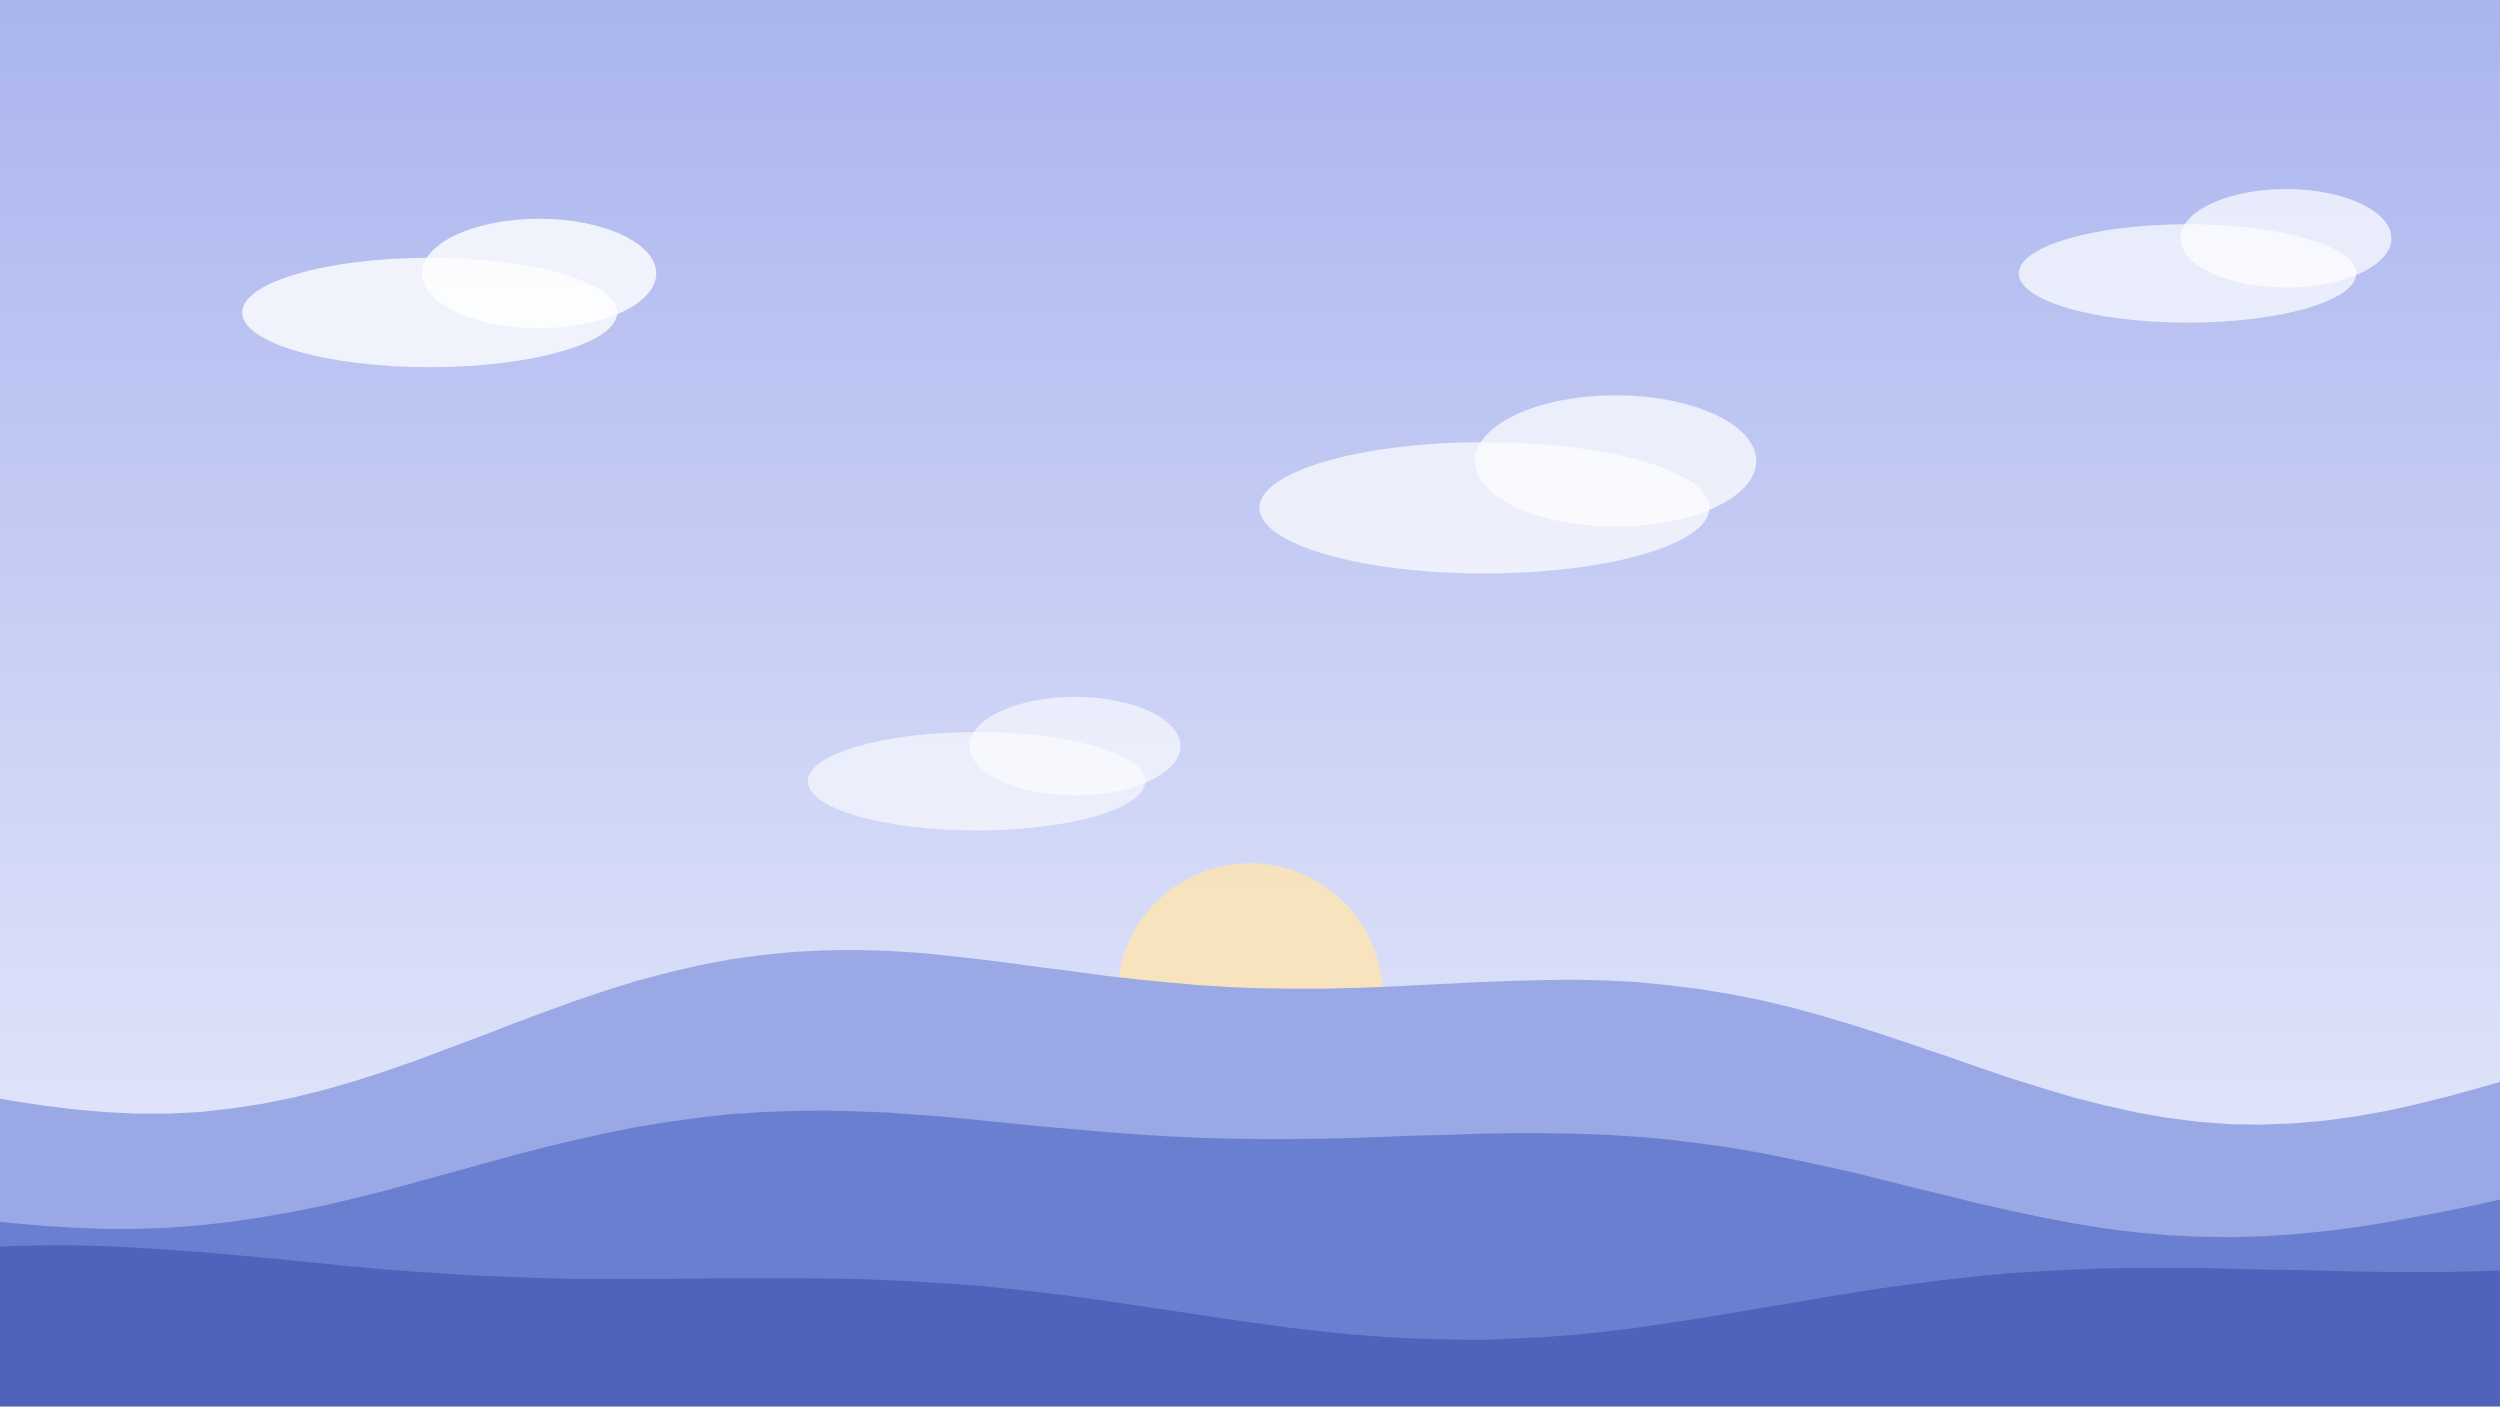
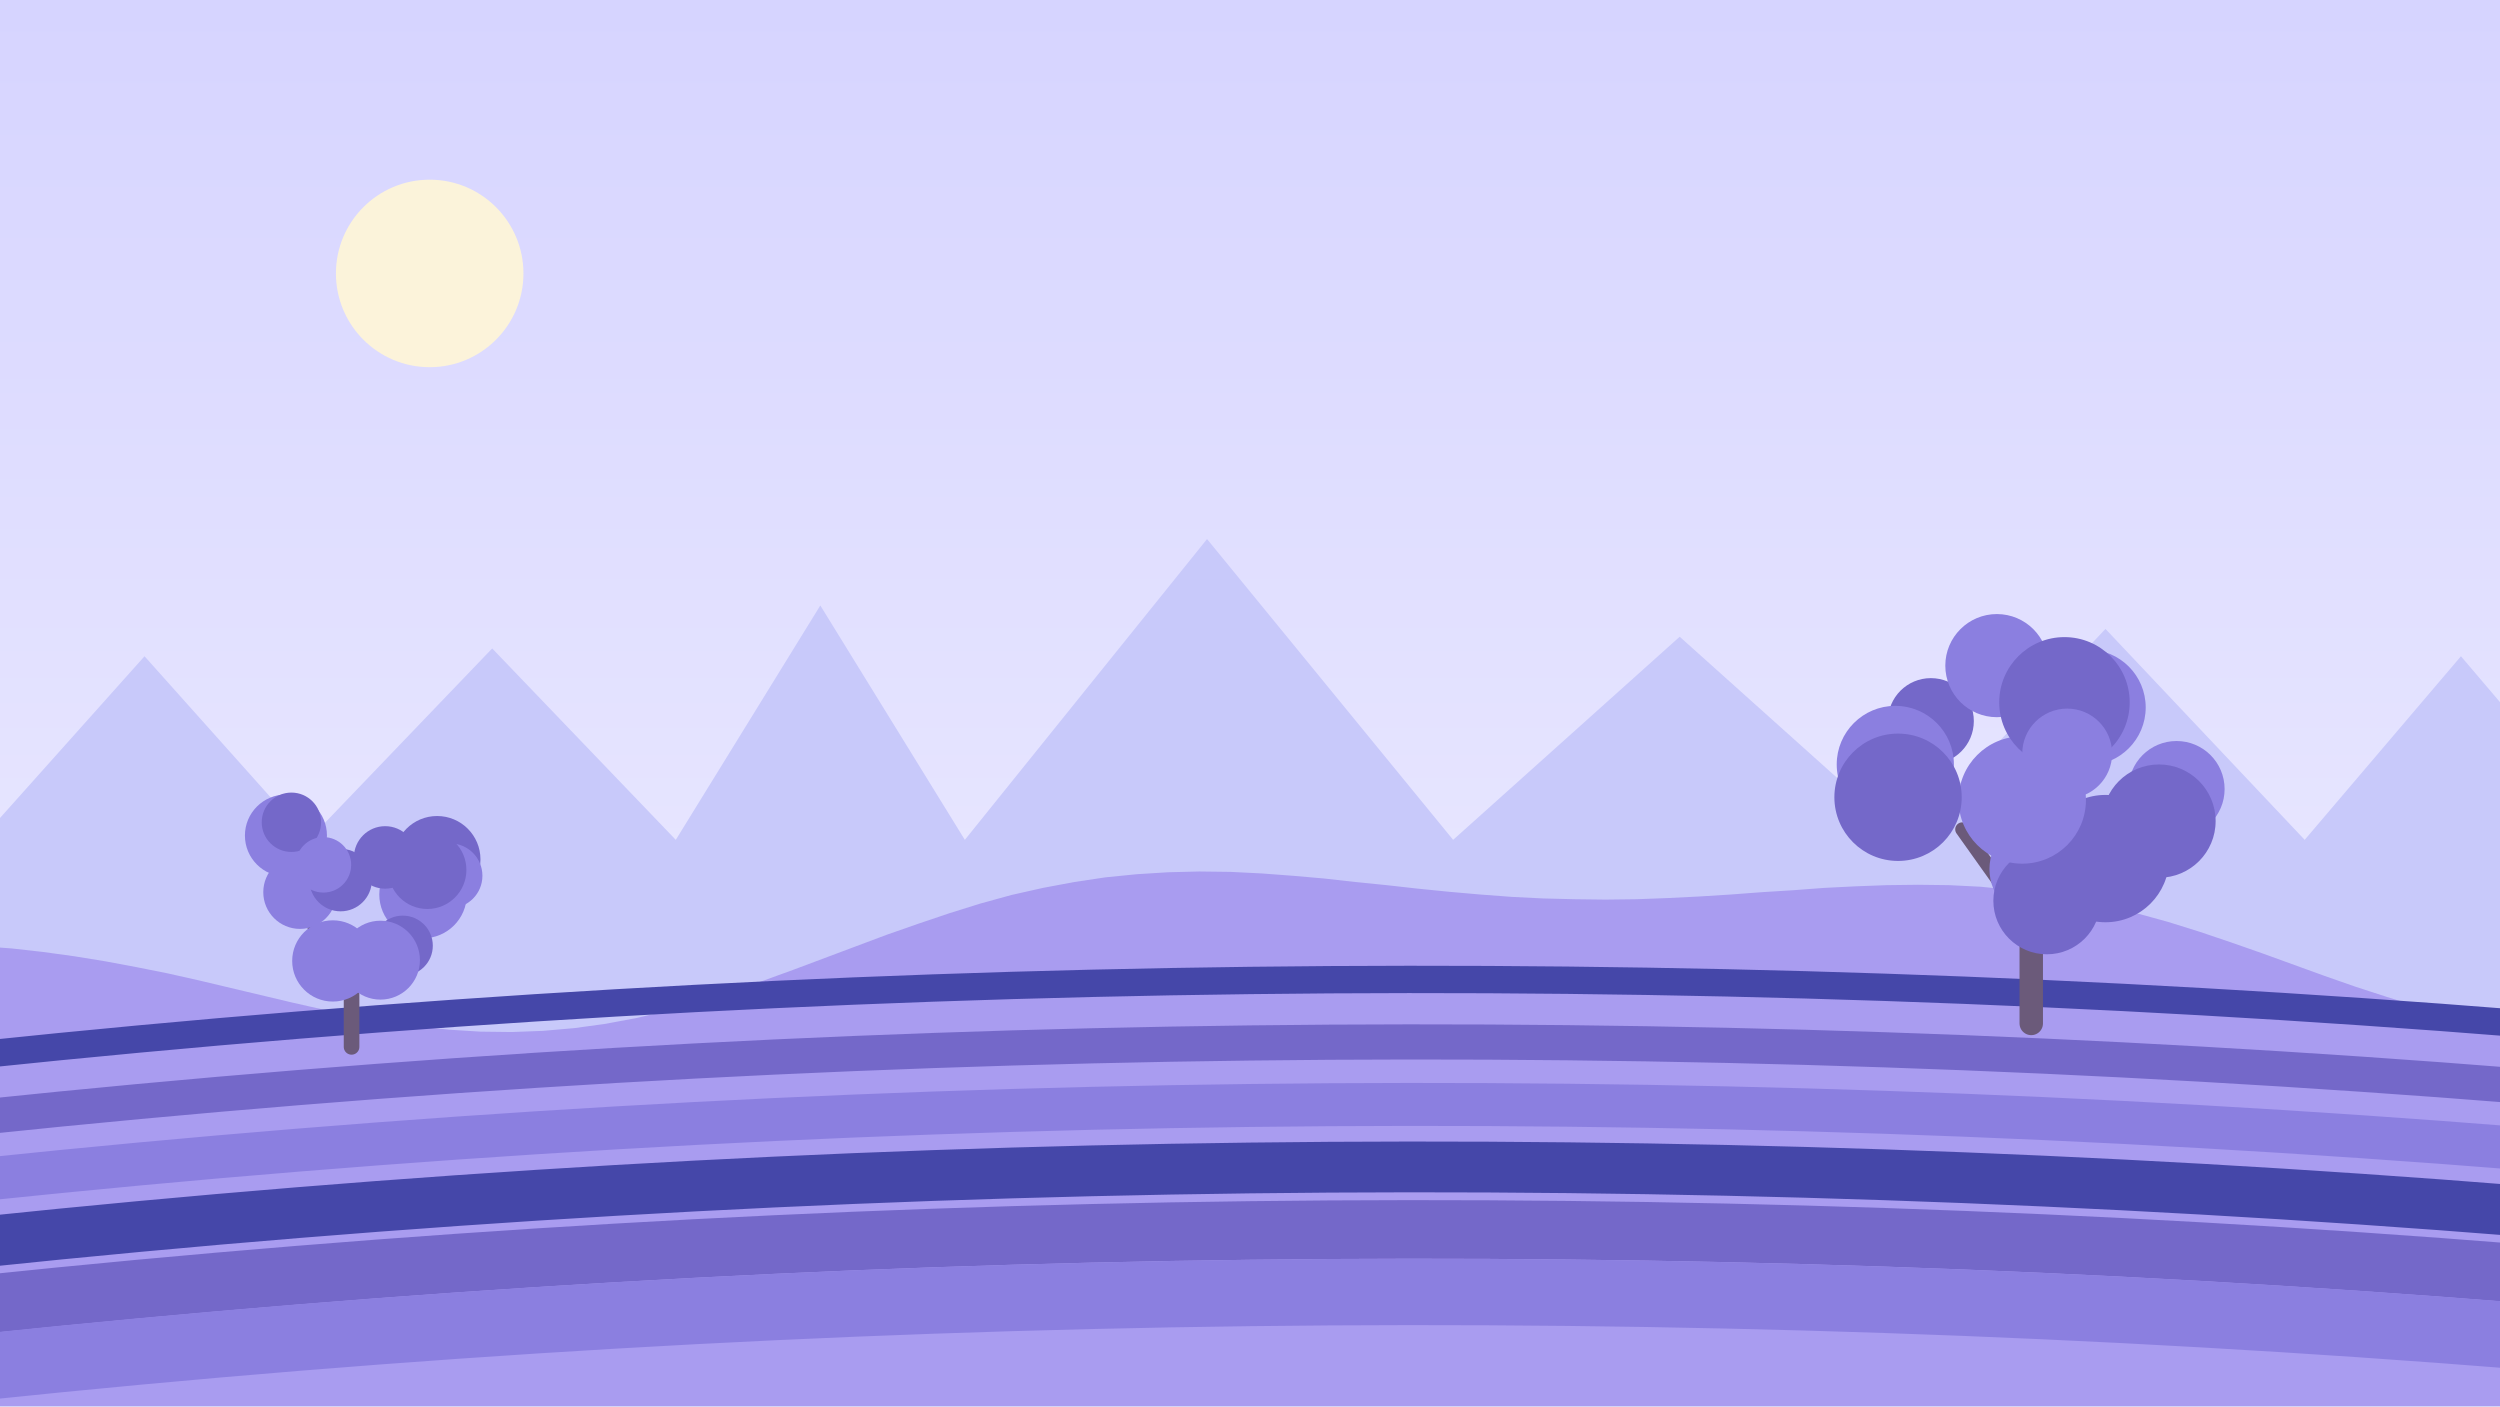
<svg xmlns="http://www.w3.org/2000/svg" viewBox="0 0 640 360" preserveAspectRatio="xMidYMax slice">
  <defs>
-     <linearGradient id="w108" x1="0" y1="0" x2="0" y2="1">
-       <stop offset="0" stop-color="#aab5ee" />
-       <stop offset="1" stop-color="#eceffc" />
+     <linearGradient id="w103" x1="0" y1="0" x2="0" y2="1">
+       <stop offset="0" stop-color="#d6d4ff" />
+       <stop offset="1" stop-color="#f1f0ff" />
    </linearGradient>
  </defs>
-   <rect width="640" height="360" fill="url(#w108)" />
-   <ellipse cx="110" cy="80" rx="48.0" ry="14.0" fill="#fff" opacity="0.8" />
-   <ellipse cx="138.0" cy="70.0" rx="30.0" ry="14.0" fill="#fff" opacity="0.8" />
-   <ellipse cx="380" cy="130" rx="57.6" ry="16.8" fill="#fff" opacity="0.7" />
-   <ellipse cx="413.6" cy="118.0" rx="36.0" ry="16.8" fill="#fff" opacity="0.7" />
-   <ellipse cx="560" cy="70" rx="43.2" ry="12.6" fill="#fff" opacity="0.7" />
-   <ellipse cx="585.2" cy="61.0" rx="27.0" ry="12.6" fill="#fff" opacity="0.7" />
-   <ellipse cx="250" cy="200" rx="43.2" ry="12.6" fill="#fff" opacity="0.6" />
-   <ellipse cx="275.2" cy="191.0" rx="27.0" ry="12.6" fill="#fff" opacity="0.6" />
-   <circle cx="320" cy="255" r="34" fill="#ffe6b0" opacity="0.8" />
-   <path d="M-5 360 L-5 262 L-5 280.3 L3 281.8 L11 283.0 L19 284.0 L27 284.7 L35 285.1 L43 285.1 L51 284.7 L59 283.8 L67 282.6 L75 281.0 L83 279.0 L91 276.7 L99 274.1 L107 271.3 L115 268.3 L123 265.3 L131 262.2 L139 259.2 L147 256.3 L155 253.6 L163 251.1 L171 249.0 L179 247.1 L187 245.6 L195 244.5 L203 243.7 L211 243.3 L219 243.2 L227 243.4 L235 243.9 L243 244.7 L251 245.6 L259 246.6 L267 247.7 L275 248.7 L283 249.8 L291 250.7 L299 251.5 L307 252.2 L315 252.7 L323 253.0 L331 253.1 L339 253.1 L347 252.9 L355 252.6 L363 252.2 L371 251.8 L379 251.4 L387 251.1 L395 250.9 L403 250.8 L411 251.0 L419 251.4 L427 252.2 L435 253.2 L443 254.5 L451 256.1 L459 258.0 L467 260.2 L475 262.6 L483 265.2 L491 267.9 L499 270.6 L507 273.4 L515 276.1 L523 278.6 L531 281.0 L539 283.0 L547 284.8 L555 286.2 L563 287.2 L571 287.8 L579 287.9 L587 287.6 L595 286.9 L603 285.8 L611 284.4 L619 282.6 L627 280.6 L635 278.4 L643 276.1 L645 360Z" fill="#9aa8e6" opacity="1" />
-   <path d="M-5 360 L-5 298 L-5 312.2 L3 313.1 L11 313.8 L19 314.3 L27 314.6 L35 314.6 L43 314.3 L51 313.7 L59 312.8 L67 311.6 L75 310.2 L83 308.6 L91 306.7 L99 304.7 L107 302.5 L115 300.3 L123 298.1 L131 295.9 L139 293.8 L147 291.9 L155 290.1 L163 288.5 L171 287.2 L179 286.1 L187 285.2 L195 284.7 L203 284.4 L211 284.3 L219 284.5 L227 284.8 L235 285.4 L243 286.0 L251 286.8 L259 287.6 L267 288.4 L275 289.1 L283 289.8 L291 290.4 L299 290.9 L307 291.3 L315 291.5 L323 291.6 L331 291.6 L339 291.5 L347 291.3 L355 291.0 L363 290.7 L371 290.5 L379 290.2 L387 290.1 L395 290.1 L403 290.2 L411 290.5 L419 291.0 L427 291.7 L435 292.7 L443 293.8 L451 295.2 L459 296.8 L467 298.5 L475 300.3 L483 302.3 L491 304.3 L499 306.2 L507 308.2 L515 310.0 L523 311.7 L531 313.2 L539 314.5 L547 315.5 L555 316.2 L563 316.6 L571 316.7 L579 316.5 L587 316.0 L595 315.2 L603 314.2 L611 312.9 L619 311.4 L627 309.9 L635 308.2 L643 306.4 L645 360Z" fill="#6b7fd0" opacity="1" />
-   <path d="M-5 360 L-5 330 L-5 319.4 L3 319.0 L11 318.8 L19 318.8 L27 319.0 L35 319.4 L43 319.9 L51 320.5 L59 321.2 L67 321.9 L75 322.7 L83 323.5 L91 324.3 L99 325.0 L107 325.6 L115 326.1 L123 326.6 L131 326.9 L139 327.2 L147 327.4 L155 327.4 L163 327.4 L171 327.4 L179 327.3 L187 327.2 L195 327.2 L203 327.2 L211 327.3 L219 327.4 L227 327.7 L235 328.1 L243 328.6 L251 329.2 L259 330.0 L267 330.9 L275 331.9 L283 333.0 L291 334.2 L299 335.4 L307 336.6 L315 337.8 L323 338.9 L331 340.0 L339 340.9 L347 341.7 L355 342.3 L363 342.7 L371 342.9 L379 343.0 L387 342.7 L395 342.3 L403 341.7 L411 340.9 L419 339.9 L427 338.7 L435 337.5 L443 336.2 L451 334.8 L459 333.5 L467 332.1 L475 330.8 L483 329.6 L491 328.5 L499 327.5 L507 326.6 L515 325.9 L523 325.4 L531 325.0 L539 324.7 L547 324.6 L555 324.6 L563 324.6 L571 324.8 L579 325.0 L587 325.1 L595 325.3 L603 325.5 L611 325.6 L619 325.6 L627 325.6 L635 325.4 L643 325.2 L645 360Z" fill="#4f63bb" opacity="1" />
+   <rect width="640" height="360" fill="url(#w103)" />
+   <circle cx="110" cy="70" r="24" fill="#fff6d6" opacity="0.9" />
+   <path d="M-5 360 L-5 215 L37 168 L79 215 L126 166 L173 215 L210 155 L247 215 L309 138 L372 215 L430 163 L488 215 L539 161 L590 215 L630 168 L670 215 L700 360Z" fill="#c8c9fa" />
+   <path d="M-5 360 L-5 240 L-5 242.2 L3 242.8 L11 243.7 L19 244.8 L27 246.1 L35 247.6 L43 249.2 L51 251.0 L59 252.9 L67 254.8 L75 256.7 L83 258.5 L91 260.2 L99 261.6 L107 262.8 L115 263.6 L123 264.1 L131 264.2 L139 263.9 L147 263.2 L155 262.1 L163 260.6 L171 258.7 L179 256.4 L187 253.9 L195 251.2 L203 248.3 L211 245.3 L219 242.3 L227 239.3 L235 236.5 L243 233.8 L251 231.3 L259 229.1 L267 227.3 L275 225.8 L283 224.6 L291 223.8 L299 223.3 L307 223.1 L315 223.2 L323 223.6 L331 224.2 L339 224.9 L347 225.8 L355 226.6 L363 227.5 L371 228.3 L379 229.0 L387 229.6 L395 230.0 L403 230.2 L411 230.3 L419 230.2 L427 229.9 L435 229.5 L443 229.0 L451 228.4 L459 227.9 L467 227.3 L475 226.9 L483 226.6 L491 226.5 L499 226.6 L507 227.0 L515 227.8 L523 228.8 L531 230.1 L539 231.8 L547 233.8 L555 236.0 L563 238.5 L571 241.2 L579 244.0 L587 246.9 L595 249.8 L603 252.6 L611 255.2 L619 257.7 L627 259.9 L635 261.8 L643 263.3 L645 360Z" fill="#a99cf0" opacity="1" />
+   <path d="M-5 270 Q320 236 645 262" stroke="#4547a9" stroke-width="7" fill="none" stroke-linecap="round" />
+   <path d="M-5 286 Q320 252 645 278" stroke="#7468c9" stroke-width="9" fill="none" stroke-linecap="round" />
+   <path d="M-5 302 Q320 268 645 294" stroke="#8b7fe0" stroke-width="11" fill="none" stroke-linecap="round" />
+   <path d="M-5 318 Q320 284 645 310" stroke="#4547a9" stroke-width="13" fill="none" stroke-linecap="round" />
+   <path d="M-5 334 Q320 300 645 326" stroke="#7468c9" stroke-width="15" fill="none" stroke-linecap="round" />
+   <path d="M-5 350 Q320 316 645 342" stroke="#8b7fe0" stroke-width="17" fill="none" stroke-linecap="round" />
+   <path d="M520 262 L520 231.64" stroke="#6b5a7a" stroke-width="6.0" stroke-linecap="round" />
+   <path d="M520 237.16 L502.336 212.32" transform="translate(0,0)" stroke="#6b5a7a" stroke-width="3.6" stroke-linecap="round" fill="none" />
+   <path d="M520 237.16 L537.664 213.424" stroke="#6b5a7a" stroke-width="3.6" stroke-linecap="round" />
+   <circle cx="522.3" cy="222.5" r="13.0" fill="#8b7fe0" />
+   <circle cx="494.3" cy="184.6" r="11.0" fill="#7468c9" />
+   <circle cx="557.2" cy="202.0" r="12.3" fill="#8b7fe0" />
+   <circle cx="524.0" cy="230.6" r="13.7" fill="#7468c9" />
+   <circle cx="534.5" cy="181.1" r="14.8" fill="#8b7fe0" />
+   <circle cx="539.0" cy="219.8" r="16.3" fill="#7468c9" />
+   <circle cx="485.2" cy="195.7" r="15.0" fill="#8b7fe0" />
+   <circle cx="552.7" cy="210.2" r="14.5" fill="#7468c9" />
+   <circle cx="517.7" cy="204.8" r="16.3" fill="#8b7fe0" />
+   <circle cx="485.9" cy="204.1" r="16.3" fill="#7468c9" />
+   <circle cx="511.2" cy="170.4" r="13.2" fill="#8b7fe0" />
+   <circle cx="528.5" cy="179.8" r="16.7" fill="#7468c9" />
+   <circle cx="529.2" cy="192.9" r="11.5" fill="#8b7fe0" />
+   <path d="M90 268 L90 247.76" stroke="#6b5a7a" stroke-width="4.0" stroke-linecap="round" />
+   <path d="M90 251.44 L78.224 234.88" transform="translate(0,0)" stroke="#6b5a7a" stroke-width="2.4" stroke-linecap="round" fill="none" />
+   <path d="M90 251.44 L101.776 235.616" stroke="#6b5a7a" stroke-width="2.4" stroke-linecap="round" />
+   <circle cx="73.2" cy="213.9" r="10.5" fill="#8b7fe0" />
+   <circle cx="111.9" cy="220.0" r="11.1" fill="#7468c9" />
+   <circle cx="108.3" cy="229.0" r="11.2" fill="#8b7fe0" />
+   <circle cx="74.6" cy="210.5" r="7.6" fill="#7468c9" />
+   <circle cx="76.8" cy="228.4" r="9.4" fill="#8b7fe0" />
+   <circle cx="87.2" cy="225.3" r="8.0" fill="#7468c9" />
+   <circle cx="85.2" cy="246.0" r="10.4" fill="#8b7fe0" />
+   <circle cx="103.1" cy="242.1" r="7.7" fill="#7468c9" />
+   <circle cx="82.8" cy="221.4" r="7.1" fill="#8b7fe0" />
+   <circle cx="98.6" cy="219.5" r="8.0" fill="#7468c9" />
+   <circle cx="115.2" cy="224.2" r="8.3" fill="#8b7fe0" />
+   <circle cx="109.4" cy="222.7" r="10.0" fill="#7468c9" />
+   <circle cx="97.4" cy="245.8" r="10.1" fill="#8b7fe0" />
</svg>
